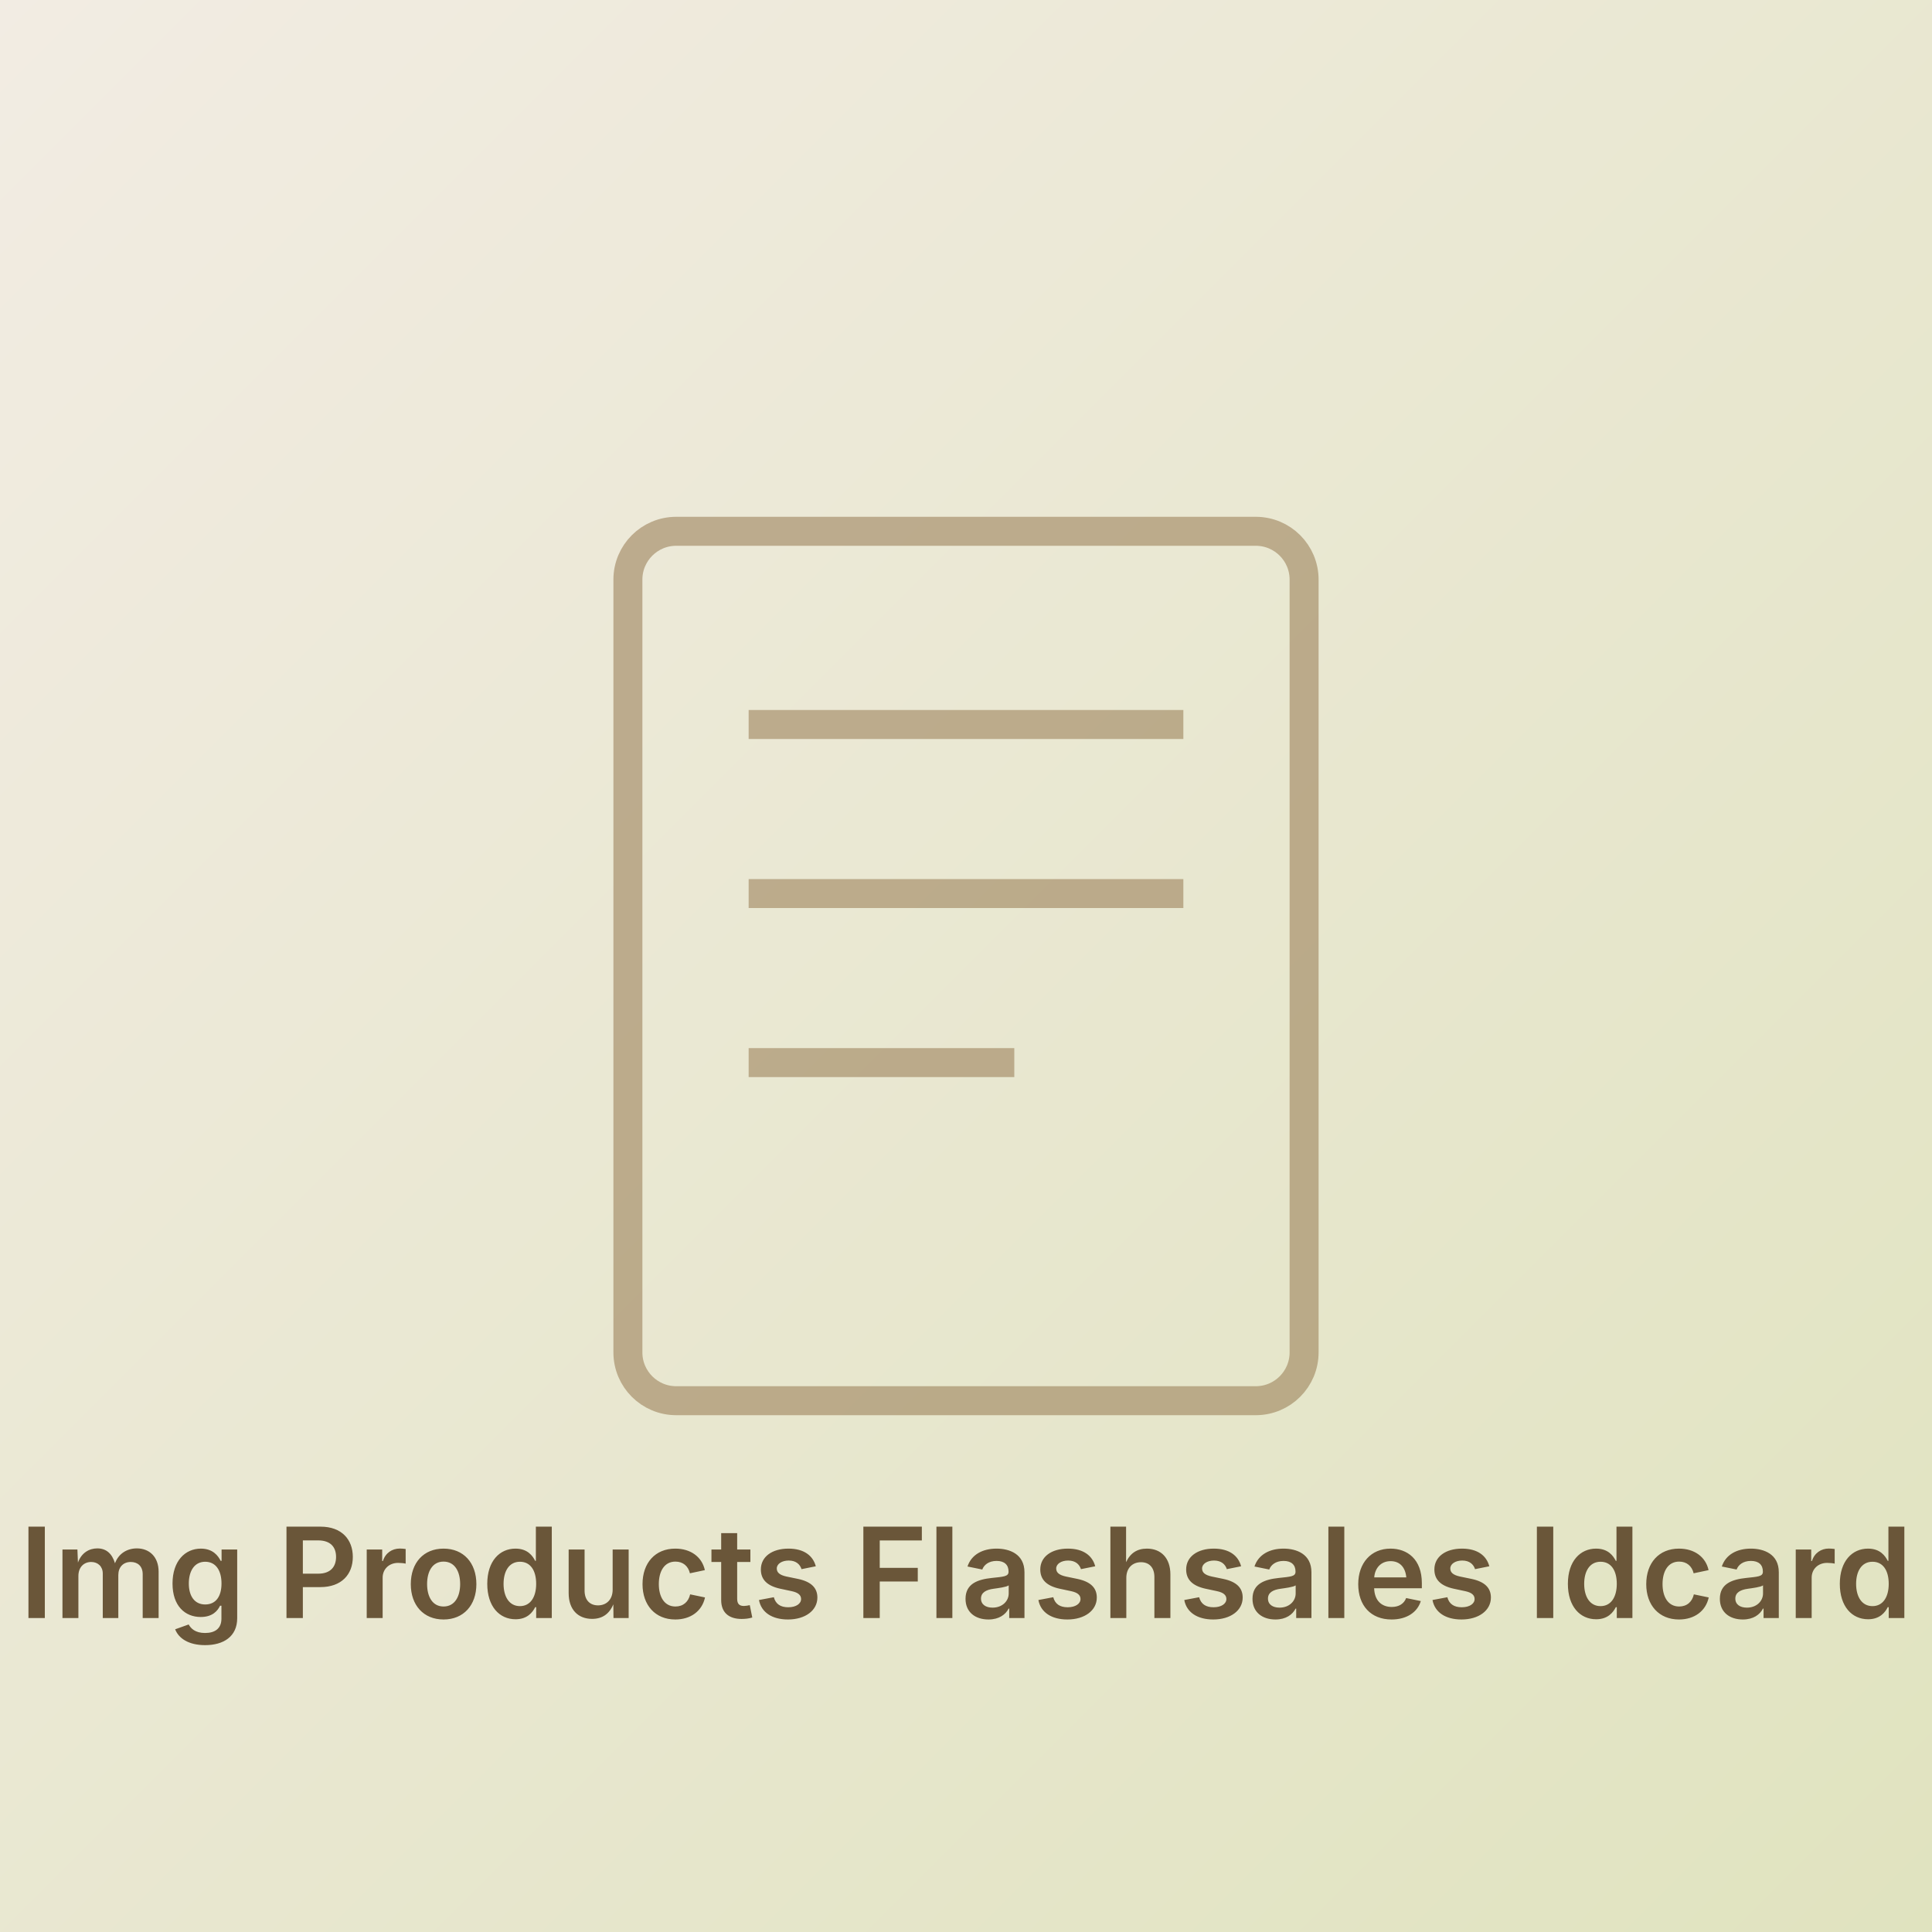
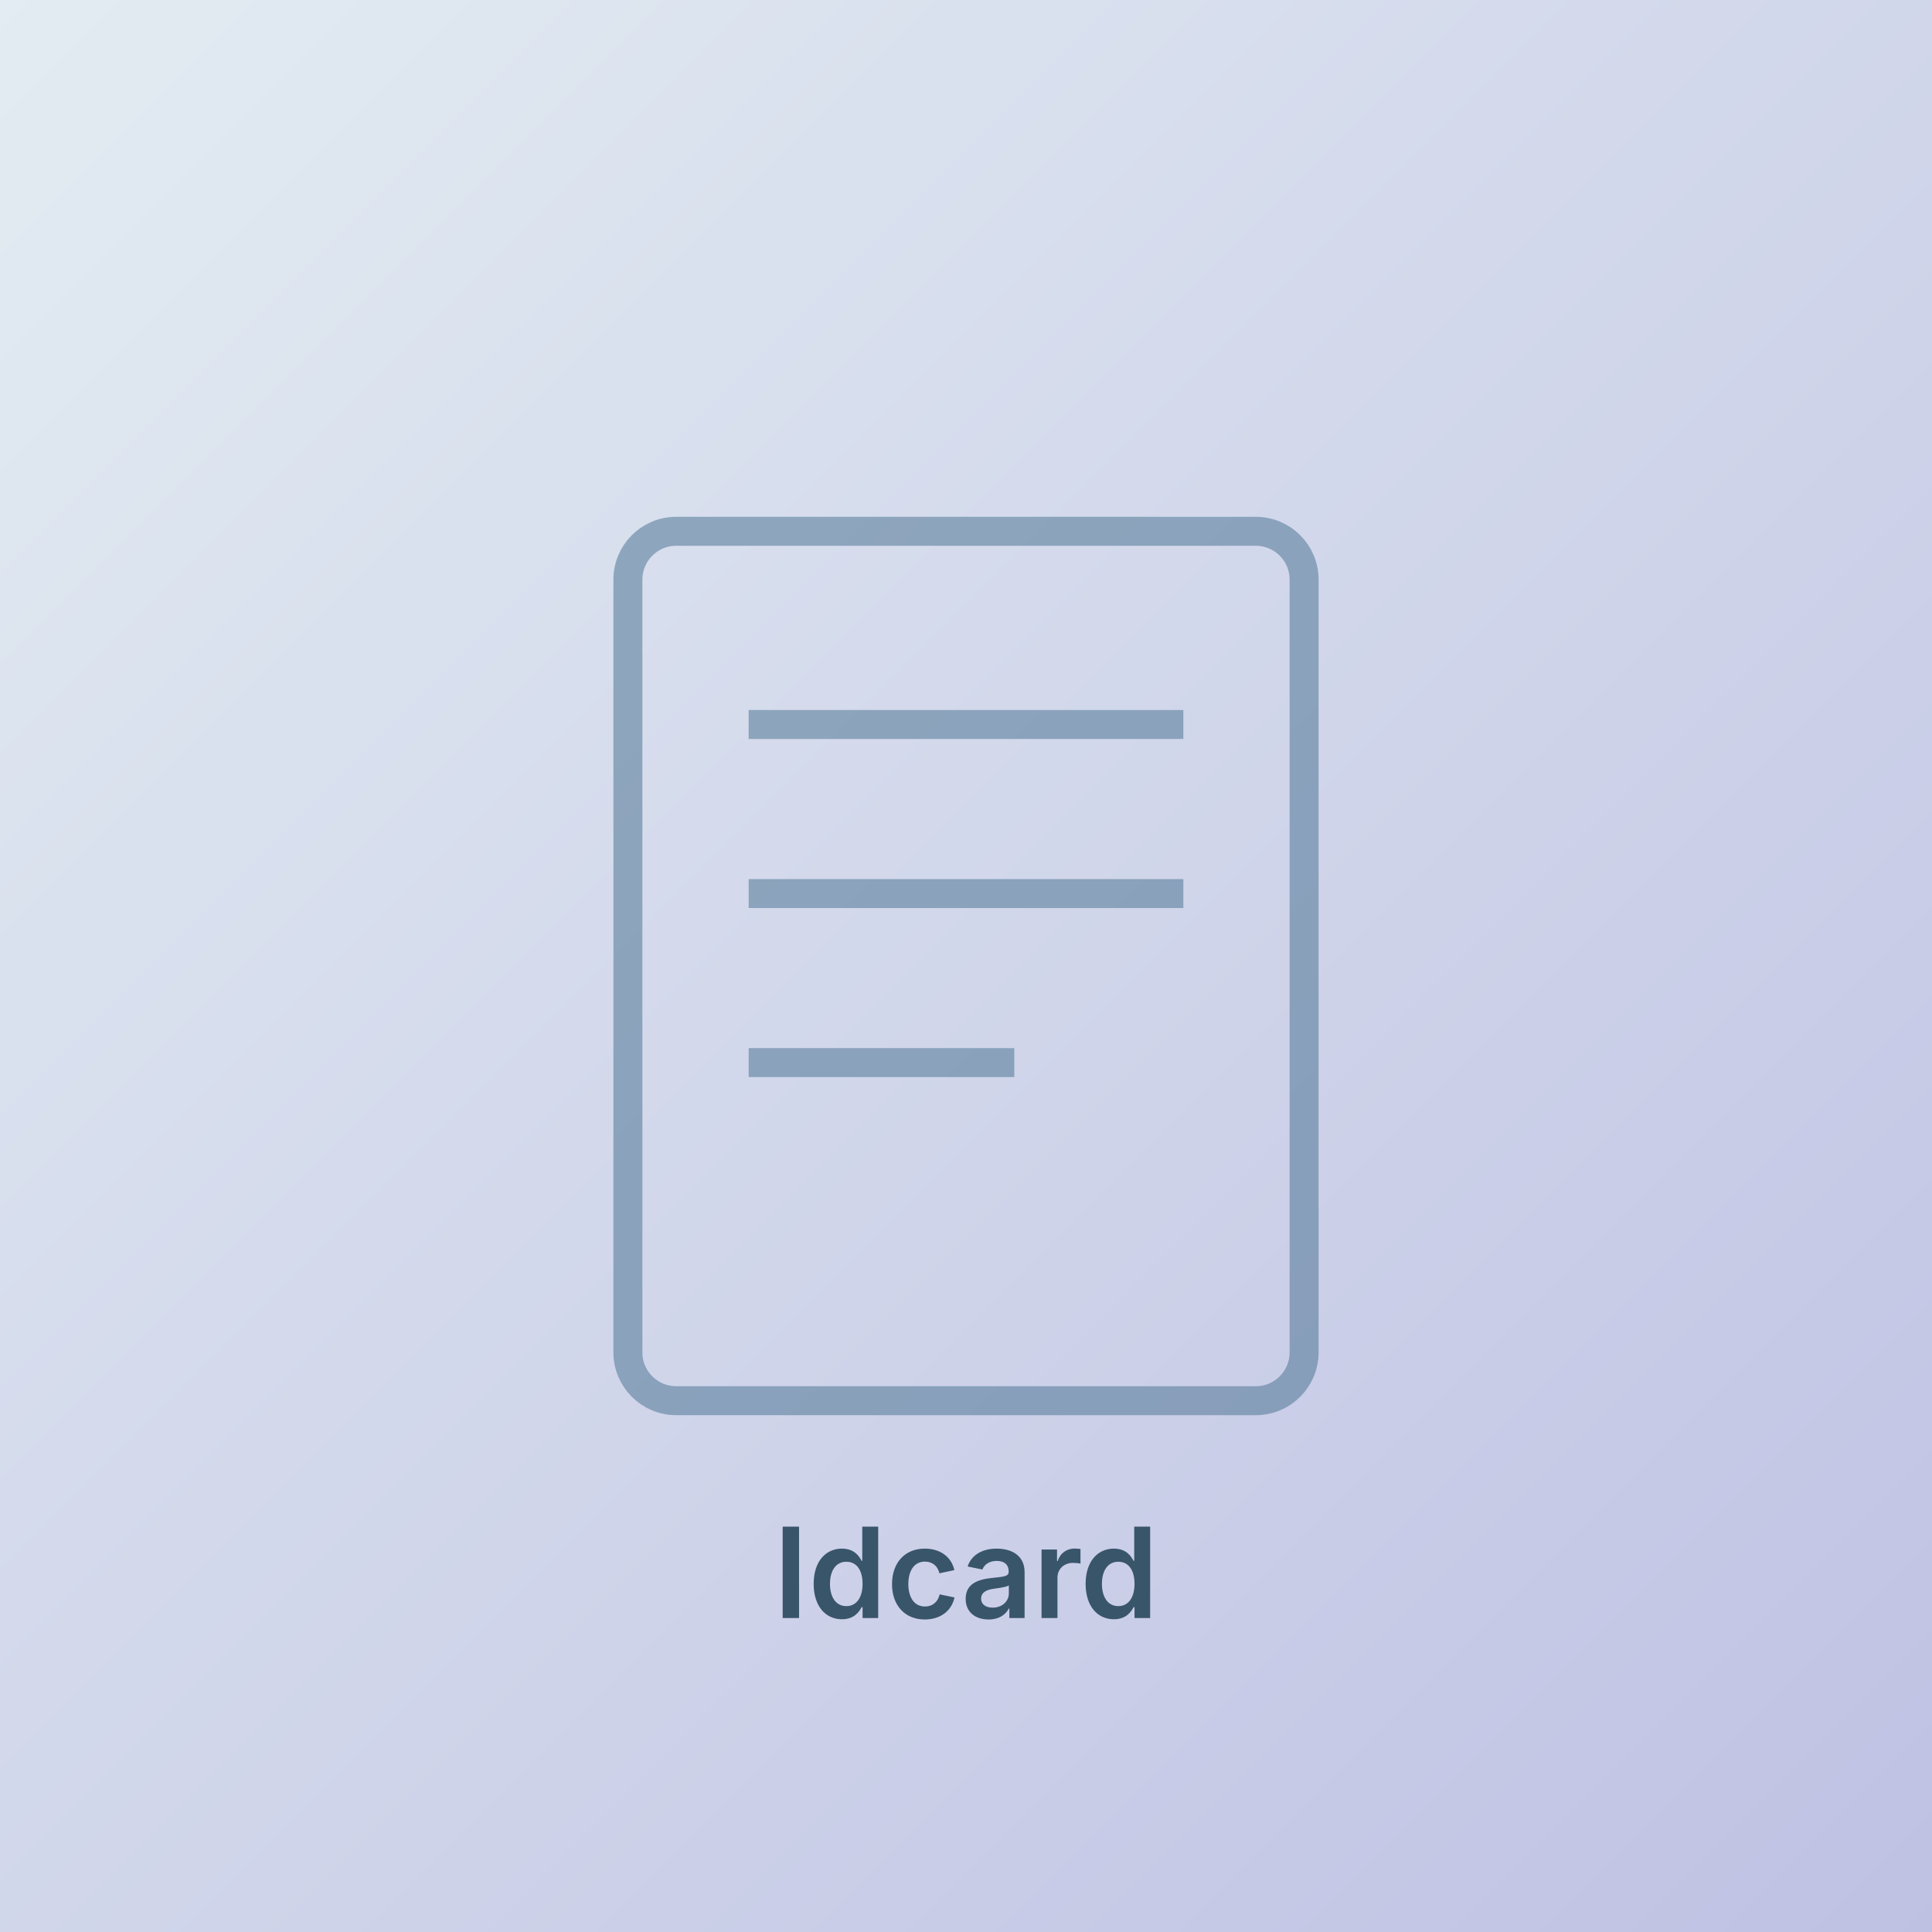
<svg xmlns="http://www.w3.org/2000/svg" viewBox="0 0 400 400" width="400" height="400">
  <defs>
    <linearGradient id="g" x1="0" y1="0" x2="1" y2="1">
-       <stop offset="0" stop-color="hsl(35,35%,92%)" />
-       <stop offset="1" stop-color="hsl(65,40%,82%)" />
+       <stop offset="0" stop-color="hsl(206,35%,92%)" />
+       <stop offset="1" stop-color="hsl(236,40%,82%)" />
    </linearGradient>
  </defs>
  <rect width="400" height="400" fill="url(#g)" />
-   <g fill="none" stroke="hsl(35,30%,45%)" stroke-width="6" stroke-linejoin="round" opacity=".55">
+   <g fill="none" stroke="hsl(206,30%,45%)" stroke-width="6" stroke-linejoin="round" opacity=".55">
    <rect x="130" y="110" width="140" height="180" rx="10" />
    <path d="M155 150h90M155 185h90M155 220h55" />
  </g>
-   <text x="200" y="335" text-anchor="middle" font-family="Inter,system-ui,sans-serif" font-size="26" font-weight="600" fill="hsl(35,30%,32%)">Img Products Flashsales Idcard</text>
+   <text x="200" y="335" text-anchor="middle" font-family="Inter,system-ui,sans-serif" font-size="26" font-weight="600" fill="hsl(206,30%,32%)">Idcard</text>
</svg>
